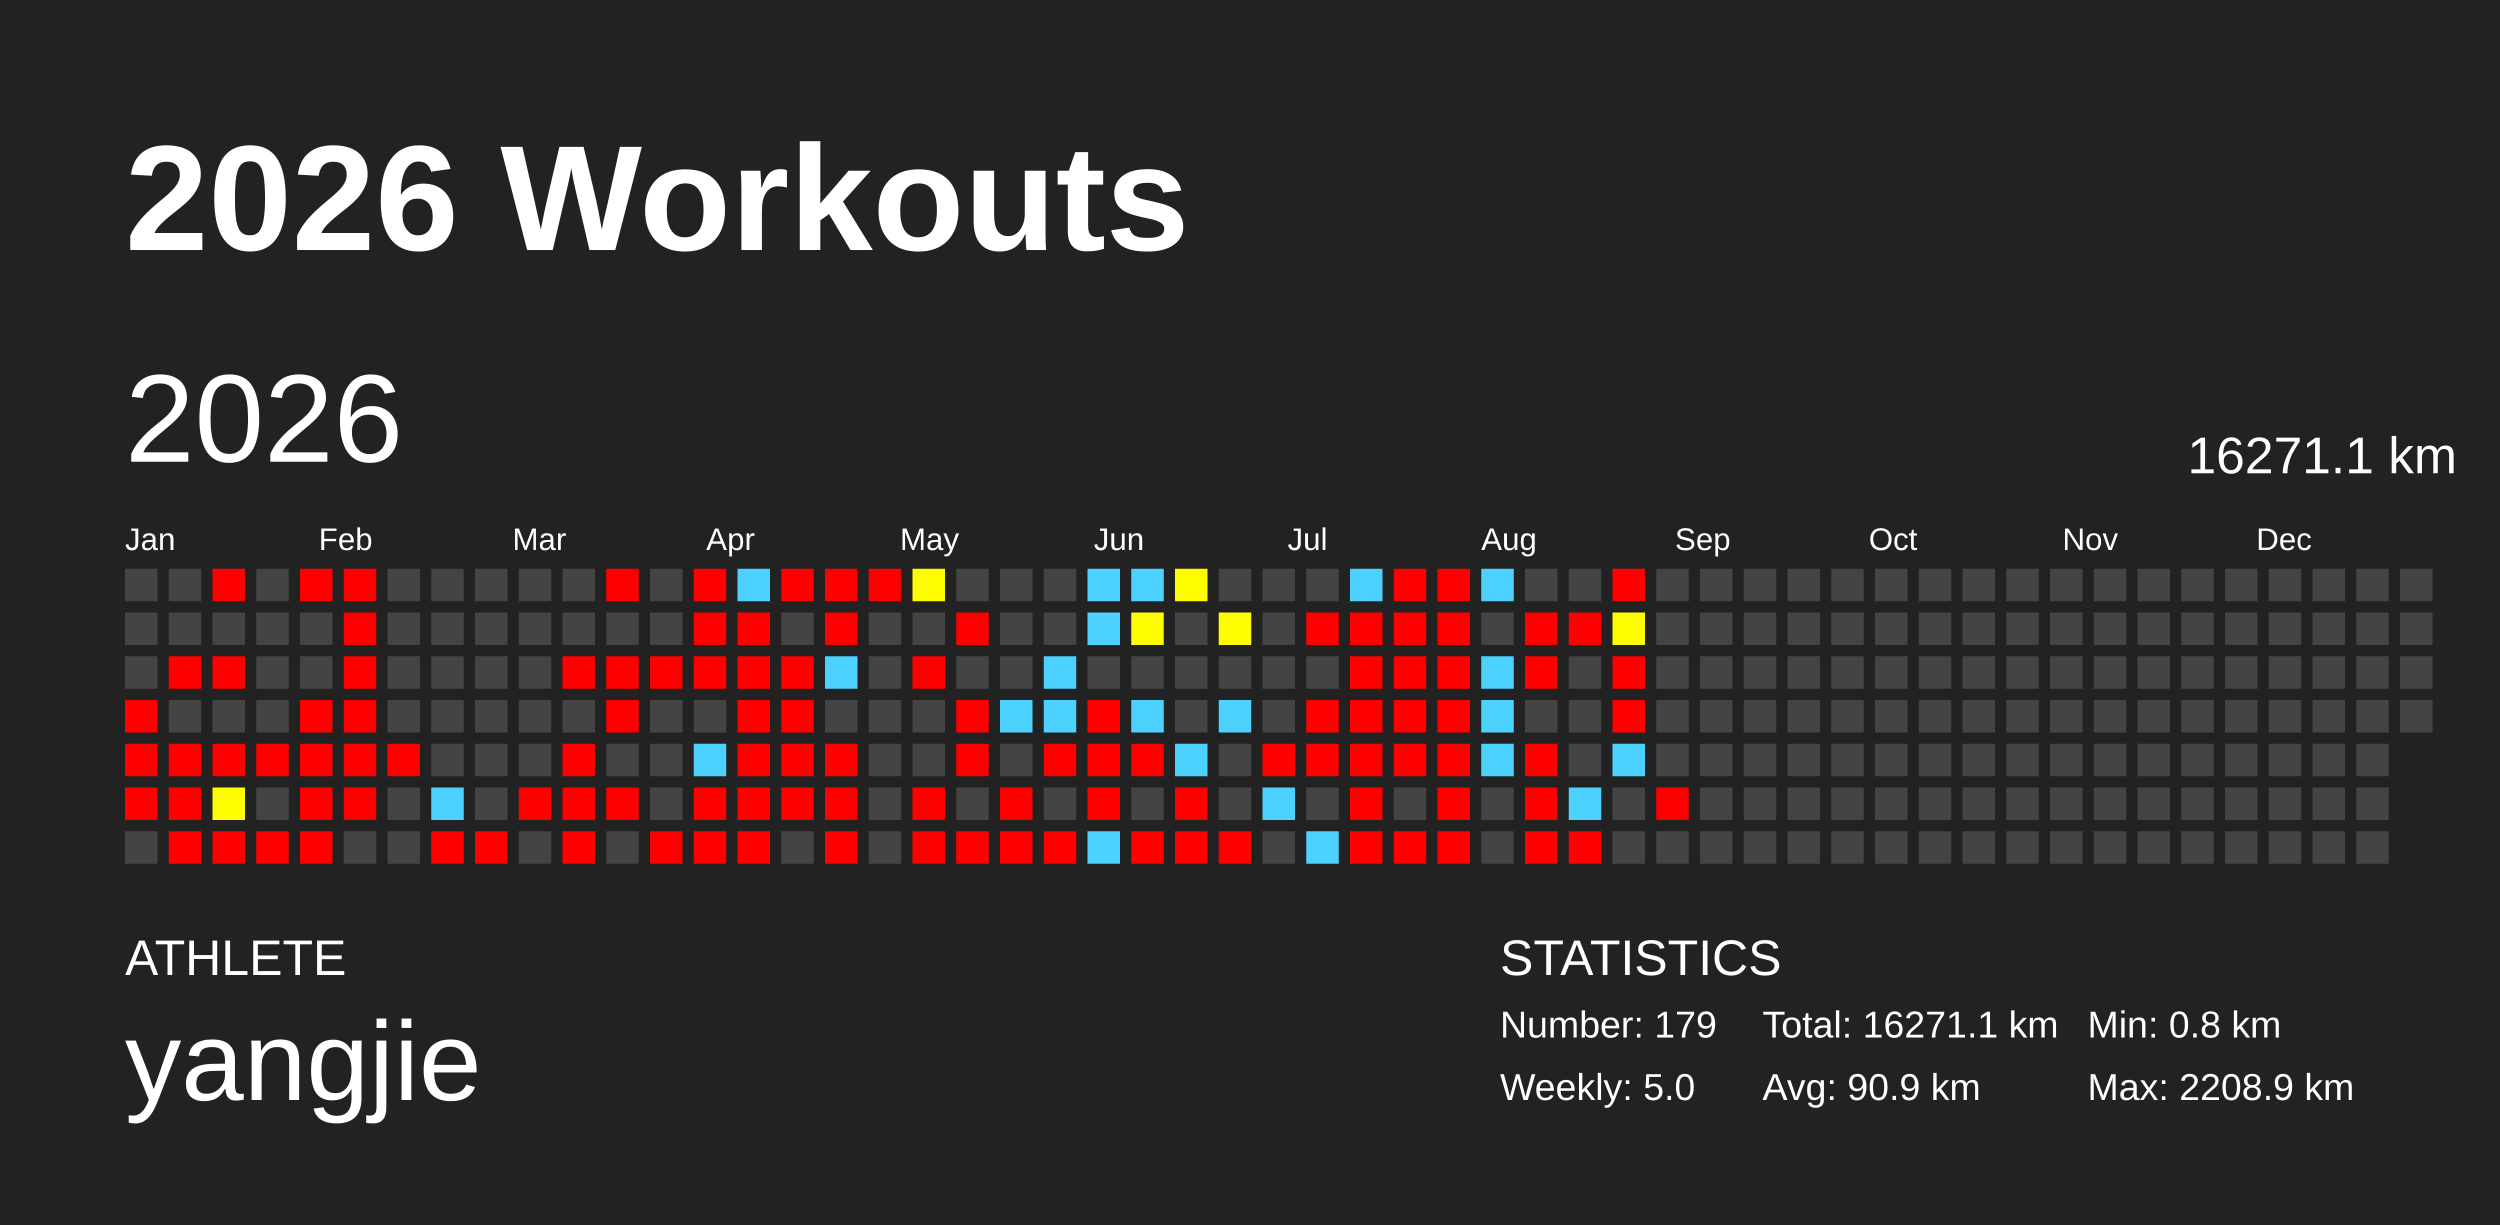
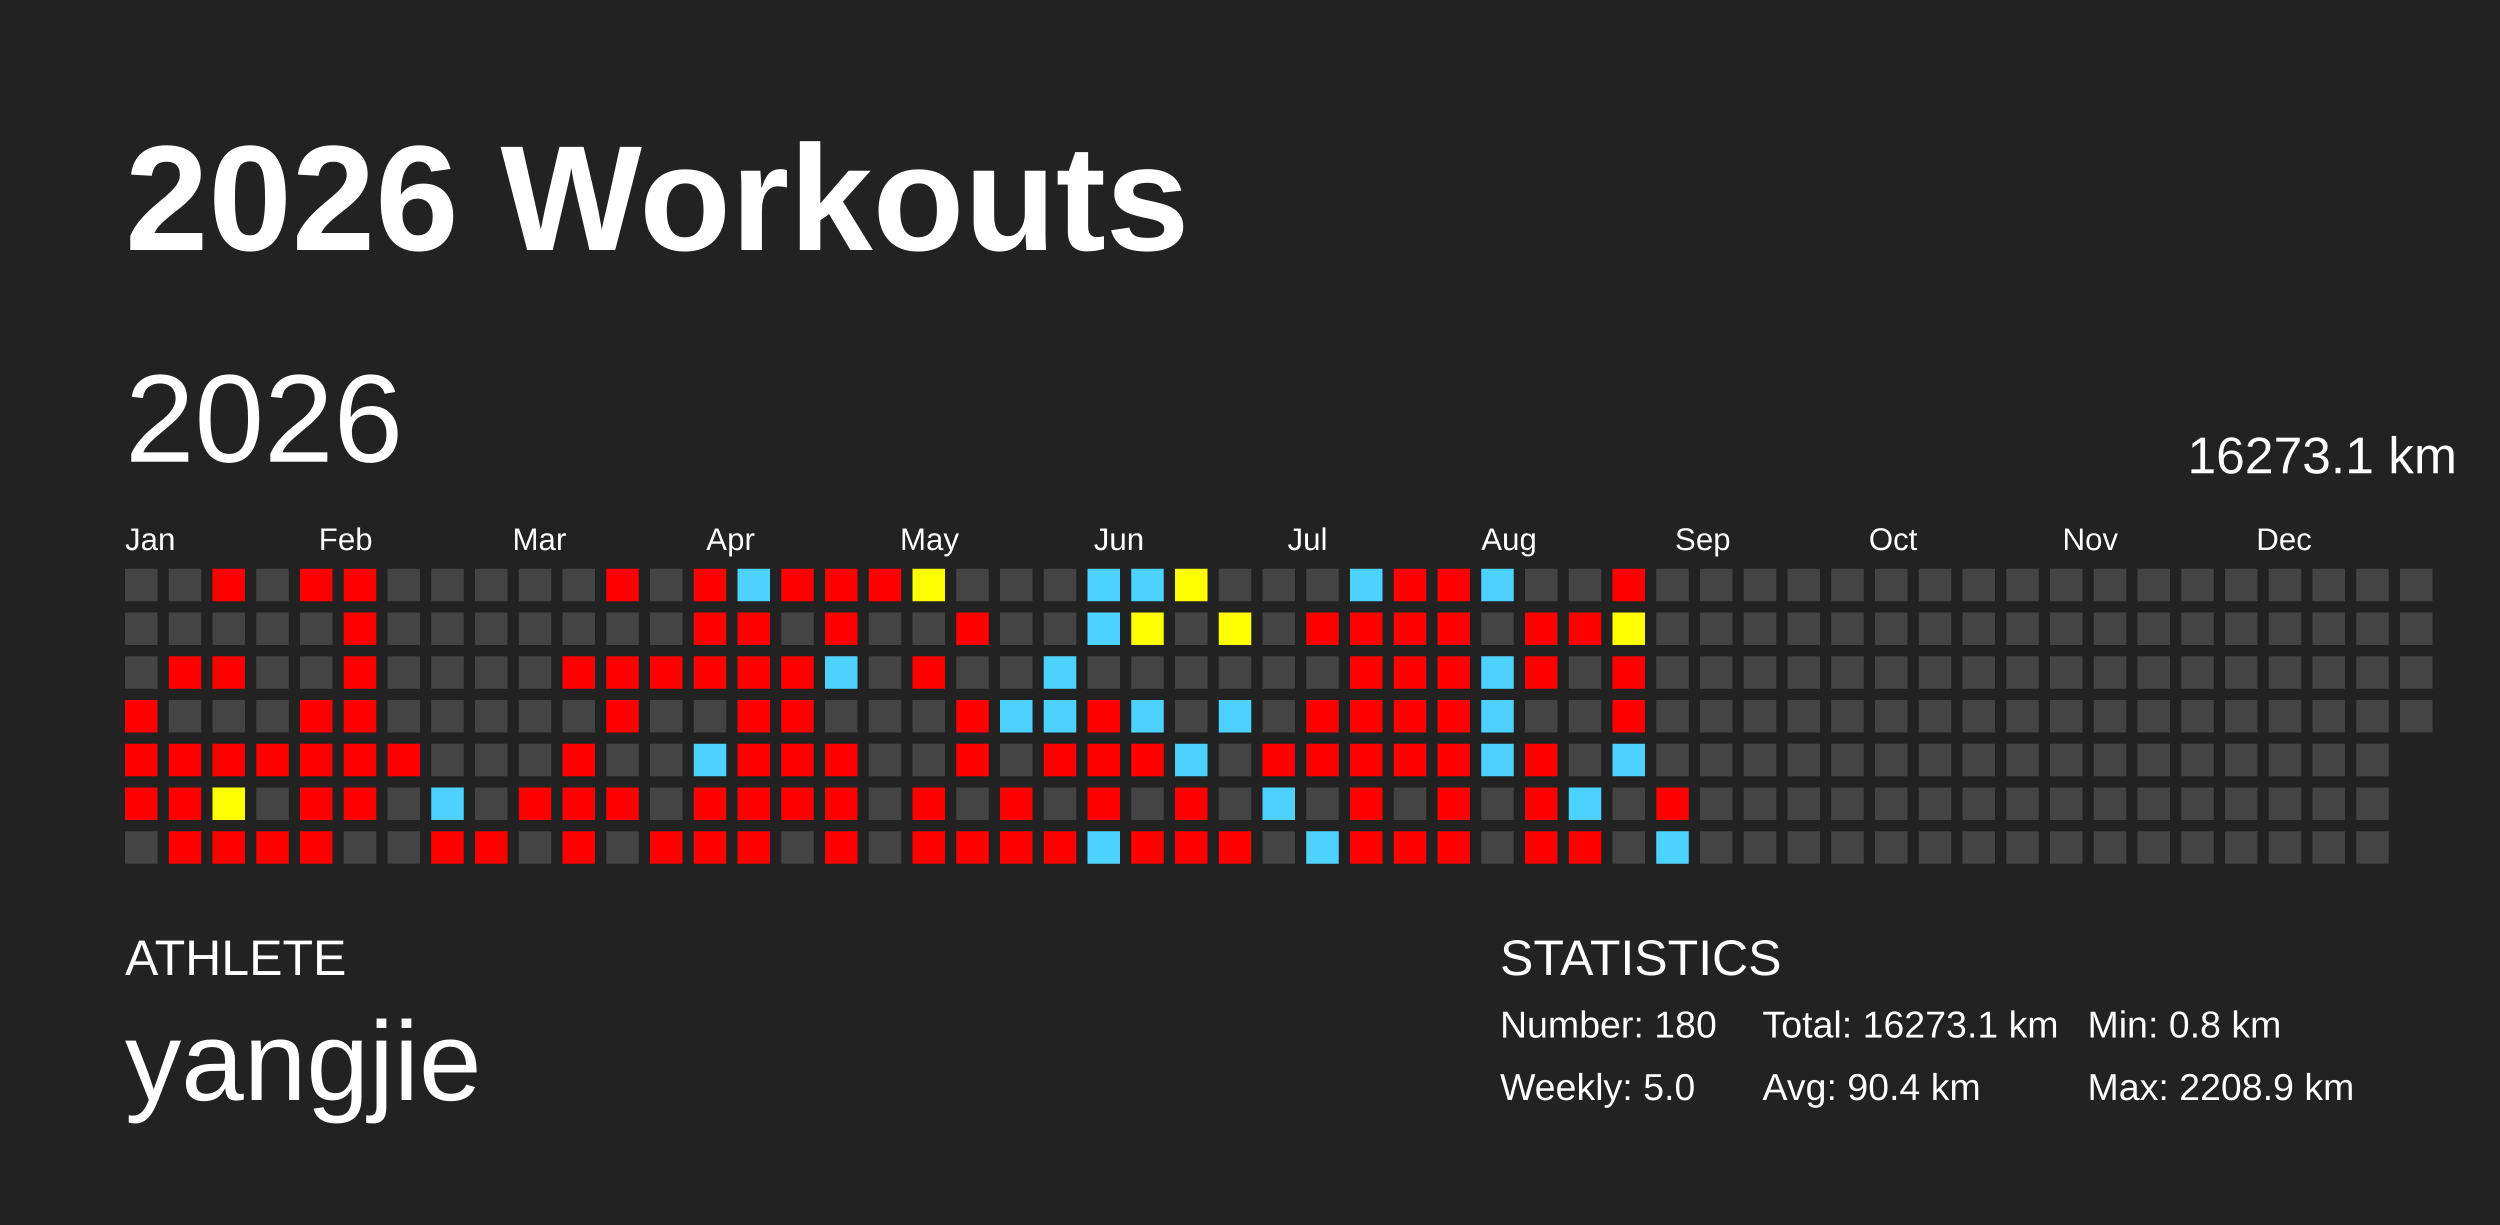
<svg xmlns="http://www.w3.org/2000/svg" baseProfile="full" height="98mm" version="1.1" viewBox="0,0,200,98" width="200mm">
  <defs />
  <rect fill="#222222" height="98" width="200" x="0" y="0" />
  <text fill="#FFFFFF" style="font-size:12px; font-family:Arial; font-weight:bold;" x="10" y="20">2026 Workouts</text>
  <text fill="#FFFFFF" style="font-size:4px; font-family:Arial" x="10" y="78">ATHLETE</text>
  <text fill="#FFFFFF" style="font-size:9px; font-family:Arial" x="10" y="88">yangjie</text>
  <text fill="#FFFFFF" style="font-size:4px; font-family:Arial" x="120" y="78">STATISTICS</text>
-   <text fill="#FFFFFF" style="font-size:3px; font-family:Arial" x="120" y="83">Number: 179</text>
+   <text fill="#FFFFFF" style="font-size:3px; font-family:Arial" x="120" y="83">Number: 180</text>
  <text fill="#FFFFFF" style="font-size:3px; font-family:Arial" x="120" y="88">Weekly: 5.0</text>
-   <text fill="#FFFFFF" style="font-size:3px; font-family:Arial" x="141" y="83">Total: 16271.1 km</text>
-   <text fill="#FFFFFF" style="font-size:3px; font-family:Arial" x="141" y="88">Avg: 90.9 km</text>
+   <text fill="#FFFFFF" style="font-size:3px; font-family:Arial" x="141" y="83">Total: 16273.1 km</text>
+   <text fill="#FFFFFF" style="font-size:3px; font-family:Arial" x="141" y="88">Avg: 90.4 km</text>
  <text fill="#FFFFFF" style="font-size:3px; font-family:Arial" x="167" y="83">Min: 0.8 km</text>
  <text fill="#FFFFFF" style="font-size:3px; font-family:Arial" x="167" y="88">Max: 2208.9 km</text>
  <text dominant-baseline="hanging" fill="#FFFFFF" style="font-size:10.0px; font-family:Arial;" x="10" y="30">2026</text>
-   <text dominant-baseline="hanging" fill="#FFFFFF" style="font-size:4.125px; font-family:Arial;" x="175" y="35">16271.1 km</text>
+   <text dominant-baseline="hanging" fill="#FFFFFF" style="font-size:4.125px; font-family:Arial;" x="175" y="35">16273.1 km</text>
  <text fill="#FFFFFF" style="font-size:2.5px; font-family:Arial" x="10.0" y="44">Jan</text>
  <text fill="#FFFFFF" style="font-size:2.5px; font-family:Arial" x="25.5" y="44">Feb</text>
  <text fill="#FFFFFF" style="font-size:2.5px; font-family:Arial" x="41.0" y="44">Mar</text>
  <text fill="#FFFFFF" style="font-size:2.5px; font-family:Arial" x="56.5" y="44">Apr</text>
  <text fill="#FFFFFF" style="font-size:2.5px; font-family:Arial" x="72.0" y="44">May</text>
  <text fill="#FFFFFF" style="font-size:2.5px; font-family:Arial" x="87.5" y="44">Jun</text>
  <text fill="#FFFFFF" style="font-size:2.5px; font-family:Arial" x="103.0" y="44">Jul</text>
  <text fill="#FFFFFF" style="font-size:2.5px; font-family:Arial" x="118.5" y="44">Aug</text>
  <text fill="#FFFFFF" style="font-size:2.5px; font-family:Arial" x="134.0" y="44">Sep</text>
  <text fill="#FFFFFF" style="font-size:2.5px; font-family:Arial" x="149.5" y="44">Oct</text>
  <text fill="#FFFFFF" style="font-size:2.5px; font-family:Arial" x="165.0" y="44">Nov</text>
  <text fill="#FFFFFF" style="font-size:2.5px; font-family:Arial" x="180.5" y="44">Dec</text>
  <rect fill="#444444" height="2.6" width="2.6" x="10.0" y="45.5" />
  <rect fill="#444444" height="2.6" width="2.6" x="10.0" y="49.0" />
  <rect fill="#444444" height="2.6" width="2.6" x="10.0" y="52.5" />
  <rect fill="red" height="2.6" width="2.6" x="10.0" y="56.0" />
  <rect fill="red" height="2.6" width="2.6" x="10.0" y="59.5" />
  <rect fill="red" height="2.6" width="2.6" x="10.0" y="63.0" />
  <rect fill="#444444" height="2.6" width="2.6" x="10.0" y="66.5" />
  <rect fill="#444444" height="2.6" width="2.6" x="13.5" y="45.5" />
  <rect fill="#444444" height="2.6" width="2.6" x="13.5" y="49.0" />
  <rect fill="red" height="2.6" width="2.6" x="13.5" y="52.5" />
  <rect fill="#444444" height="2.6" width="2.6" x="13.5" y="56.0" />
  <rect fill="red" height="2.6" width="2.6" x="13.5" y="59.5" />
  <rect fill="red" height="2.6" width="2.6" x="13.5" y="63.0" />
  <rect fill="red" height="2.6" width="2.6" x="13.5" y="66.5" />
  <rect fill="red" height="2.6" width="2.6" x="17.0" y="45.5" />
  <rect fill="#444444" height="2.6" width="2.6" x="17.0" y="49.0" />
  <rect fill="red" height="2.6" width="2.6" x="17.0" y="52.5" />
  <rect fill="#444444" height="2.6" width="2.6" x="17.0" y="56.0" />
  <rect fill="red" height="2.6" width="2.6" x="17.0" y="59.5" />
  <rect fill="#fffe00" height="2.6" width="2.6" x="17.0" y="63.0" />
  <rect fill="red" height="2.6" width="2.6" x="17.0" y="66.5" />
  <rect fill="#444444" height="2.6" width="2.6" x="20.5" y="45.5" />
  <rect fill="#444444" height="2.6" width="2.6" x="20.5" y="49.0" />
  <rect fill="#444444" height="2.6" width="2.6" x="20.5" y="52.5" />
  <rect fill="#444444" height="2.6" width="2.6" x="20.5" y="56.0" />
  <rect fill="red" height="2.6" width="2.6" x="20.5" y="59.5" />
  <rect fill="#444444" height="2.6" width="2.6" x="20.5" y="63.0" />
  <rect fill="red" height="2.6" width="2.6" x="20.5" y="66.5" />
  <rect fill="red" height="2.6" width="2.6" x="24.0" y="45.5" />
  <rect fill="#444444" height="2.6" width="2.6" x="24.0" y="49.0" />
  <rect fill="#444444" height="2.6" width="2.6" x="24.0" y="52.5" />
  <rect fill="red" height="2.6" width="2.6" x="24.0" y="56.0" />
  <rect fill="red" height="2.6" width="2.6" x="24.0" y="59.5" />
  <rect fill="red" height="2.6" width="2.6" x="24.0" y="63.0" />
  <rect fill="red" height="2.6" width="2.6" x="24.0" y="66.5" />
  <rect fill="red" height="2.6" width="2.6" x="27.5" y="45.5" />
  <rect fill="red" height="2.6" width="2.6" x="27.5" y="49.0" />
  <rect fill="red" height="2.6" width="2.6" x="27.5" y="52.5" />
  <rect fill="red" height="2.6" width="2.6" x="27.5" y="56.0" />
  <rect fill="red" height="2.6" width="2.6" x="27.5" y="59.5" />
  <rect fill="red" height="2.6" width="2.6" x="27.5" y="63.0" />
  <rect fill="#444444" height="2.6" width="2.6" x="27.5" y="66.5" />
  <rect fill="#444444" height="2.6" width="2.6" x="31.0" y="45.5" />
  <rect fill="#444444" height="2.6" width="2.6" x="31.0" y="49.0" />
  <rect fill="#444444" height="2.6" width="2.6" x="31.0" y="52.5" />
  <rect fill="#444444" height="2.6" width="2.6" x="31.0" y="56.0" />
  <rect fill="red" height="2.6" width="2.6" x="31.0" y="59.5" />
  <rect fill="#444444" height="2.6" width="2.6" x="31.0" y="63.0" />
  <rect fill="#444444" height="2.6" width="2.6" x="31.0" y="66.5" />
  <rect fill="#444444" height="2.6" width="2.6" x="34.5" y="45.5" />
  <rect fill="#444444" height="2.6" width="2.6" x="34.5" y="49.0" />
  <rect fill="#444444" height="2.6" width="2.6" x="34.5" y="52.5" />
  <rect fill="#444444" height="2.6" width="2.6" x="34.5" y="56.0" />
  <rect fill="#444444" height="2.6" width="2.6" x="34.5" y="59.5" />
  <rect fill="#4dd2ff" height="2.6" width="2.6" x="34.5" y="63.0" />
  <rect fill="red" height="2.6" width="2.6" x="34.5" y="66.5" />
  <rect fill="#444444" height="2.6" width="2.6" x="38.0" y="45.5" />
  <rect fill="#444444" height="2.6" width="2.6" x="38.0" y="49.0" />
  <rect fill="#444444" height="2.6" width="2.6" x="38.0" y="52.5" />
  <rect fill="#444444" height="2.6" width="2.6" x="38.0" y="56.0" />
  <rect fill="#444444" height="2.6" width="2.6" x="38.0" y="59.5" />
  <rect fill="#444444" height="2.6" width="2.6" x="38.0" y="63.0" />
  <rect fill="red" height="2.6" width="2.6" x="38.0" y="66.5" />
  <rect fill="#444444" height="2.6" width="2.6" x="41.5" y="45.5" />
  <rect fill="#444444" height="2.6" width="2.6" x="41.5" y="49.0" />
  <rect fill="#444444" height="2.6" width="2.6" x="41.5" y="52.5" />
  <rect fill="#444444" height="2.6" width="2.6" x="41.5" y="56.0" />
  <rect fill="#444444" height="2.6" width="2.6" x="41.5" y="59.5" />
  <rect fill="red" height="2.6" width="2.6" x="41.5" y="63.0" />
  <rect fill="#444444" height="2.6" width="2.6" x="41.5" y="66.5" />
  <rect fill="#444444" height="2.6" width="2.6" x="45.0" y="45.5" />
  <rect fill="#444444" height="2.6" width="2.6" x="45.0" y="49.0" />
  <rect fill="red" height="2.6" width="2.6" x="45.0" y="52.5" />
  <rect fill="#444444" height="2.6" width="2.6" x="45.0" y="56.0" />
  <rect fill="red" height="2.6" width="2.6" x="45.0" y="59.5" />
  <rect fill="red" height="2.6" width="2.6" x="45.0" y="63.0" />
  <rect fill="red" height="2.6" width="2.6" x="45.0" y="66.5" />
  <rect fill="red" height="2.6" width="2.6" x="48.5" y="45.5" />
  <rect fill="#444444" height="2.6" width="2.6" x="48.5" y="49.0" />
  <rect fill="red" height="2.6" width="2.6" x="48.5" y="52.5" />
  <rect fill="red" height="2.6" width="2.6" x="48.5" y="56.0" />
  <rect fill="#444444" height="2.6" width="2.6" x="48.5" y="59.5" />
  <rect fill="red" height="2.6" width="2.6" x="48.5" y="63.0" />
  <rect fill="#444444" height="2.6" width="2.6" x="48.5" y="66.5" />
  <rect fill="#444444" height="2.6" width="2.6" x="52.0" y="45.5" />
  <rect fill="#444444" height="2.6" width="2.6" x="52.0" y="49.0" />
  <rect fill="red" height="2.6" width="2.6" x="52.0" y="52.5" />
  <rect fill="#444444" height="2.6" width="2.6" x="52.0" y="56.0" />
  <rect fill="#444444" height="2.6" width="2.6" x="52.0" y="59.5" />
  <rect fill="#444444" height="2.6" width="2.6" x="52.0" y="63.0" />
  <rect fill="red" height="2.6" width="2.6" x="52.0" y="66.5" />
  <rect fill="red" height="2.6" width="2.6" x="55.5" y="45.5" />
  <rect fill="red" height="2.6" width="2.6" x="55.5" y="49.0" />
  <rect fill="red" height="2.6" width="2.6" x="55.5" y="52.5" />
  <rect fill="#444444" height="2.6" width="2.6" x="55.5" y="56.0" />
  <rect fill="#4dd2ff" height="2.6" width="2.6" x="55.5" y="59.5" />
  <rect fill="red" height="2.6" width="2.6" x="55.5" y="63.0" />
  <rect fill="red" height="2.6" width="2.6" x="55.5" y="66.5" />
  <rect fill="#4dd2ff" height="2.6" width="2.6" x="59.0" y="45.5" />
  <rect fill="red" height="2.6" width="2.6" x="59.0" y="49.0" />
  <rect fill="red" height="2.6" width="2.6" x="59.0" y="52.5" />
  <rect fill="red" height="2.6" width="2.6" x="59.0" y="56.0" />
  <rect fill="red" height="2.6" width="2.6" x="59.0" y="59.5" />
  <rect fill="red" height="2.6" width="2.6" x="59.0" y="63.0" />
  <rect fill="red" height="2.6" width="2.6" x="59.0" y="66.5" />
  <rect fill="red" height="2.6" width="2.6" x="62.5" y="45.5" />
  <rect fill="#444444" height="2.6" width="2.6" x="62.5" y="49.0" />
  <rect fill="red" height="2.6" width="2.6" x="62.5" y="52.5" />
  <rect fill="red" height="2.6" width="2.6" x="62.5" y="56.0" />
  <rect fill="red" height="2.6" width="2.6" x="62.5" y="59.5" />
  <rect fill="red" height="2.6" width="2.6" x="62.5" y="63.0" />
  <rect fill="#444444" height="2.6" width="2.6" x="62.5" y="66.5" />
  <rect fill="red" height="2.6" width="2.6" x="66.0" y="45.5" />
  <rect fill="red" height="2.6" width="2.6" x="66.0" y="49.0" />
  <rect fill="#4dd2ff" height="2.6" width="2.6" x="66.0" y="52.5" />
  <rect fill="#444444" height="2.6" width="2.6" x="66.0" y="56.0" />
  <rect fill="red" height="2.6" width="2.6" x="66.0" y="59.5" />
  <rect fill="red" height="2.6" width="2.6" x="66.0" y="63.0" />
  <rect fill="red" height="2.6" width="2.6" x="66.0" y="66.5" />
  <rect fill="red" height="2.6" width="2.6" x="69.5" y="45.5" />
  <rect fill="#444444" height="2.6" width="2.6" x="69.5" y="49.0" />
  <rect fill="#444444" height="2.6" width="2.6" x="69.5" y="52.5" />
  <rect fill="#444444" height="2.6" width="2.6" x="69.5" y="56.0" />
  <rect fill="#444444" height="2.6" width="2.6" x="69.5" y="59.5" />
  <rect fill="#444444" height="2.6" width="2.6" x="69.5" y="63.0" />
  <rect fill="#444444" height="2.6" width="2.6" x="69.5" y="66.5" />
  <rect fill="#fffe00" height="2.6" width="2.6" x="73.0" y="45.5" />
  <rect fill="#444444" height="2.6" width="2.6" x="73.0" y="49.0" />
  <rect fill="red" height="2.6" width="2.6" x="73.0" y="52.5" />
  <rect fill="#444444" height="2.6" width="2.6" x="73.0" y="56.0" />
  <rect fill="#444444" height="2.6" width="2.6" x="73.0" y="59.5" />
  <rect fill="red" height="2.6" width="2.6" x="73.0" y="63.0" />
  <rect fill="red" height="2.6" width="2.6" x="73.0" y="66.5" />
  <rect fill="#444444" height="2.6" width="2.6" x="76.5" y="45.5" />
  <rect fill="red" height="2.6" width="2.6" x="76.5" y="49.0" />
  <rect fill="#444444" height="2.6" width="2.6" x="76.5" y="52.5" />
  <rect fill="red" height="2.6" width="2.6" x="76.5" y="56.0" />
  <rect fill="red" height="2.6" width="2.6" x="76.5" y="59.5" />
  <rect fill="#444444" height="2.6" width="2.6" x="76.5" y="63.0" />
  <rect fill="red" height="2.6" width="2.6" x="76.5" y="66.5" />
  <rect fill="#444444" height="2.6" width="2.6" x="80.0" y="45.5" />
  <rect fill="#444444" height="2.6" width="2.6" x="80.0" y="49.0" />
  <rect fill="#444444" height="2.6" width="2.6" x="80.0" y="52.5" />
  <rect fill="#4dd2ff" height="2.6" width="2.6" x="80.0" y="56.0" />
  <rect fill="#444444" height="2.6" width="2.6" x="80.0" y="59.5" />
  <rect fill="red" height="2.6" width="2.6" x="80.0" y="63.0" />
  <rect fill="red" height="2.6" width="2.6" x="80.0" y="66.5" />
  <rect fill="#444444" height="2.6" width="2.6" x="83.5" y="45.5" />
  <rect fill="#444444" height="2.6" width="2.6" x="83.5" y="49.0" />
  <rect fill="#4dd2ff" height="2.6" width="2.6" x="83.5" y="52.5" />
  <rect fill="#4dd2ff" height="2.6" width="2.6" x="83.5" y="56.0" />
  <rect fill="red" height="2.6" width="2.6" x="83.5" y="59.5" />
  <rect fill="#444444" height="2.6" width="2.6" x="83.5" y="63.0" />
  <rect fill="red" height="2.6" width="2.6" x="83.5" y="66.5" />
  <rect fill="#4dd2ff" height="2.6" width="2.6" x="87.0" y="45.5" />
  <rect fill="#4dd2ff" height="2.6" width="2.6" x="87.0" y="49.0" />
  <rect fill="#444444" height="2.6" width="2.6" x="87.0" y="52.5" />
  <rect fill="red" height="2.6" width="2.6" x="87.0" y="56.0" />
  <rect fill="red" height="2.6" width="2.6" x="87.0" y="59.5" />
  <rect fill="red" height="2.6" width="2.6" x="87.0" y="63.0" />
  <rect fill="#4dd2ff" height="2.6" width="2.6" x="87.0" y="66.5" />
  <rect fill="#4dd2ff" height="2.6" width="2.6" x="90.5" y="45.5" />
  <rect fill="#fffe00" height="2.6" width="2.6" x="90.5" y="49.0" />
  <rect fill="#444444" height="2.6" width="2.6" x="90.5" y="52.5" />
  <rect fill="#4dd2ff" height="2.6" width="2.6" x="90.5" y="56.0" />
  <rect fill="red" height="2.6" width="2.6" x="90.5" y="59.5" />
  <rect fill="#444444" height="2.6" width="2.6" x="90.5" y="63.0" />
  <rect fill="red" height="2.6" width="2.6" x="90.5" y="66.5" />
  <rect fill="#fffe00" height="2.6" width="2.6" x="94.0" y="45.5" />
  <rect fill="#444444" height="2.6" width="2.6" x="94.0" y="49.0" />
  <rect fill="#444444" height="2.6" width="2.6" x="94.0" y="52.5" />
  <rect fill="#444444" height="2.6" width="2.6" x="94.0" y="56.0" />
  <rect fill="#4dd2ff" height="2.6" width="2.6" x="94.0" y="59.5" />
  <rect fill="red" height="2.6" width="2.6" x="94.0" y="63.0" />
  <rect fill="red" height="2.6" width="2.6" x="94.0" y="66.5" />
  <rect fill="#444444" height="2.6" width="2.6" x="97.5" y="45.5" />
  <rect fill="#fffe00" height="2.6" width="2.6" x="97.5" y="49.0" />
  <rect fill="#444444" height="2.6" width="2.6" x="97.5" y="52.5" />
  <rect fill="#4dd2ff" height="2.6" width="2.6" x="97.5" y="56.0" />
  <rect fill="#444444" height="2.6" width="2.6" x="97.5" y="59.5" />
  <rect fill="#444444" height="2.6" width="2.6" x="97.5" y="63.0" />
  <rect fill="red" height="2.6" width="2.6" x="97.5" y="66.5" />
  <rect fill="#444444" height="2.6" width="2.6" x="101.0" y="45.5" />
  <rect fill="#444444" height="2.6" width="2.6" x="101.0" y="49.0" />
  <rect fill="#444444" height="2.6" width="2.6" x="101.0" y="52.5" />
  <rect fill="#444444" height="2.6" width="2.6" x="101.0" y="56.0" />
  <rect fill="red" height="2.6" width="2.6" x="101.0" y="59.5" />
  <rect fill="#4dd2ff" height="2.6" width="2.6" x="101.0" y="63.0" />
  <rect fill="#444444" height="2.6" width="2.6" x="101.0" y="66.5" />
  <rect fill="#444444" height="2.6" width="2.6" x="104.5" y="45.5" />
  <rect fill="red" height="2.6" width="2.6" x="104.5" y="49.0" />
  <rect fill="#444444" height="2.6" width="2.6" x="104.5" y="52.5" />
  <rect fill="red" height="2.6" width="2.6" x="104.5" y="56.0" />
  <rect fill="red" height="2.6" width="2.6" x="104.5" y="59.5" />
  <rect fill="#444444" height="2.6" width="2.6" x="104.5" y="63.0" />
  <rect fill="#4dd2ff" height="2.6" width="2.6" x="104.5" y="66.5" />
  <rect fill="#4dd2ff" height="2.6" width="2.6" x="108.0" y="45.5" />
  <rect fill="red" height="2.6" width="2.6" x="108.0" y="49.0" />
  <rect fill="red" height="2.6" width="2.6" x="108.0" y="52.5" />
  <rect fill="red" height="2.6" width="2.6" x="108.0" y="56.0" />
  <rect fill="red" height="2.6" width="2.6" x="108.0" y="59.5" />
  <rect fill="red" height="2.6" width="2.6" x="108.0" y="63.0" />
  <rect fill="red" height="2.6" width="2.6" x="108.0" y="66.5" />
  <rect fill="red" height="2.6" width="2.6" x="111.5" y="45.5" />
  <rect fill="red" height="2.6" width="2.6" x="111.5" y="49.0" />
  <rect fill="red" height="2.6" width="2.6" x="111.5" y="52.5" />
  <rect fill="red" height="2.6" width="2.6" x="111.5" y="56.0" />
  <rect fill="red" height="2.6" width="2.6" x="111.5" y="59.5" />
  <rect fill="#444444" height="2.6" width="2.6" x="111.5" y="63.0" />
  <rect fill="red" height="2.6" width="2.6" x="111.5" y="66.5" />
  <rect fill="red" height="2.6" width="2.6" x="115.0" y="45.5" />
  <rect fill="red" height="2.6" width="2.6" x="115.0" y="49.0" />
  <rect fill="red" height="2.6" width="2.6" x="115.0" y="52.5" />
  <rect fill="red" height="2.6" width="2.6" x="115.0" y="56.0" />
  <rect fill="red" height="2.6" width="2.6" x="115.0" y="59.5" />
  <rect fill="red" height="2.6" width="2.6" x="115.0" y="63.0" />
  <rect fill="red" height="2.6" width="2.6" x="115.0" y="66.5" />
  <rect fill="#4dd2ff" height="2.6" width="2.6" x="118.5" y="45.5" />
  <rect fill="#444444" height="2.6" width="2.6" x="118.5" y="49.0" />
  <rect fill="#4dd2ff" height="2.6" width="2.6" x="118.5" y="52.5" />
  <rect fill="#4dd2ff" height="2.6" width="2.6" x="118.5" y="56.0" />
  <rect fill="#4dd2ff" height="2.6" width="2.6" x="118.5" y="59.5" />
  <rect fill="#444444" height="2.6" width="2.6" x="118.5" y="63.0" />
  <rect fill="#444444" height="2.6" width="2.6" x="118.5" y="66.5" />
  <rect fill="#444444" height="2.6" width="2.6" x="122.0" y="45.5" />
  <rect fill="red" height="2.6" width="2.6" x="122.0" y="49.0" />
  <rect fill="red" height="2.6" width="2.6" x="122.0" y="52.5" />
  <rect fill="#444444" height="2.6" width="2.6" x="122.0" y="56.0" />
  <rect fill="red" height="2.6" width="2.6" x="122.0" y="59.5" />
  <rect fill="red" height="2.6" width="2.6" x="122.0" y="63.0" />
  <rect fill="red" height="2.6" width="2.6" x="122.0" y="66.5" />
  <rect fill="#444444" height="2.6" width="2.6" x="125.5" y="45.5" />
  <rect fill="red" height="2.6" width="2.6" x="125.5" y="49.0" />
  <rect fill="#444444" height="2.6" width="2.6" x="125.5" y="52.5" />
  <rect fill="#444444" height="2.6" width="2.6" x="125.5" y="56.0" />
  <rect fill="#444444" height="2.6" width="2.6" x="125.5" y="59.5" />
  <rect fill="#4dd2ff" height="2.6" width="2.6" x="125.5" y="63.0" />
  <rect fill="red" height="2.6" width="2.6" x="125.5" y="66.5" />
  <rect fill="red" height="2.6" width="2.6" x="129.0" y="45.5" />
  <rect fill="#fffe00" height="2.6" width="2.6" x="129.0" y="49.0" />
  <rect fill="red" height="2.6" width="2.6" x="129.0" y="52.5" />
  <rect fill="red" height="2.6" width="2.6" x="129.0" y="56.0" />
  <rect fill="#4dd2ff" height="2.6" width="2.6" x="129.0" y="59.5" />
  <rect fill="#444444" height="2.6" width="2.6" x="129.0" y="63.0" />
  <rect fill="#444444" height="2.6" width="2.6" x="129.0" y="66.5" />
  <rect fill="#444444" height="2.6" width="2.6" x="132.5" y="45.5" />
  <rect fill="#444444" height="2.6" width="2.6" x="132.5" y="49.0" />
  <rect fill="#444444" height="2.6" width="2.6" x="132.5" y="52.5" />
  <rect fill="#444444" height="2.6" width="2.6" x="132.5" y="56.0" />
  <rect fill="#444444" height="2.6" width="2.6" x="132.5" y="59.5" />
  <rect fill="red" height="2.6" width="2.6" x="132.5" y="63.0" />
-   <rect fill="#444444" height="2.6" width="2.6" x="132.5" y="66.5" />
+   <rect fill="#4dd2ff" height="2.6" width="2.6" x="132.5" y="66.5" />
  <rect fill="#444444" height="2.6" width="2.6" x="136.0" y="45.5" />
  <rect fill="#444444" height="2.6" width="2.6" x="136.0" y="49.0" />
  <rect fill="#444444" height="2.6" width="2.6" x="136.0" y="52.5" />
  <rect fill="#444444" height="2.6" width="2.6" x="136.0" y="56.0" />
  <rect fill="#444444" height="2.6" width="2.6" x="136.0" y="59.5" />
  <rect fill="#444444" height="2.6" width="2.6" x="136.0" y="63.0" />
  <rect fill="#444444" height="2.6" width="2.6" x="136.0" y="66.5" />
  <rect fill="#444444" height="2.6" width="2.6" x="139.5" y="45.5" />
  <rect fill="#444444" height="2.6" width="2.6" x="139.5" y="49.0" />
  <rect fill="#444444" height="2.6" width="2.6" x="139.5" y="52.5" />
  <rect fill="#444444" height="2.6" width="2.6" x="139.5" y="56.0" />
  <rect fill="#444444" height="2.6" width="2.6" x="139.5" y="59.5" />
  <rect fill="#444444" height="2.6" width="2.6" x="139.5" y="63.0" />
  <rect fill="#444444" height="2.6" width="2.6" x="139.5" y="66.5" />
  <rect fill="#444444" height="2.6" width="2.6" x="143.0" y="45.5" />
  <rect fill="#444444" height="2.6" width="2.6" x="143.0" y="49.0" />
  <rect fill="#444444" height="2.6" width="2.6" x="143.0" y="52.5" />
  <rect fill="#444444" height="2.6" width="2.6" x="143.0" y="56.0" />
  <rect fill="#444444" height="2.6" width="2.6" x="143.0" y="59.5" />
  <rect fill="#444444" height="2.6" width="2.6" x="143.0" y="63.0" />
  <rect fill="#444444" height="2.6" width="2.6" x="143.0" y="66.5" />
  <rect fill="#444444" height="2.6" width="2.6" x="146.5" y="45.5" />
  <rect fill="#444444" height="2.6" width="2.6" x="146.5" y="49.0" />
  <rect fill="#444444" height="2.6" width="2.6" x="146.5" y="52.5" />
  <rect fill="#444444" height="2.6" width="2.6" x="146.5" y="56.0" />
  <rect fill="#444444" height="2.6" width="2.6" x="146.5" y="59.5" />
  <rect fill="#444444" height="2.6" width="2.6" x="146.5" y="63.0" />
  <rect fill="#444444" height="2.6" width="2.6" x="146.5" y="66.5" />
  <rect fill="#444444" height="2.6" width="2.6" x="150.0" y="45.5" />
  <rect fill="#444444" height="2.6" width="2.6" x="150.0" y="49.0" />
  <rect fill="#444444" height="2.6" width="2.6" x="150.0" y="52.5" />
  <rect fill="#444444" height="2.6" width="2.6" x="150.0" y="56.0" />
  <rect fill="#444444" height="2.6" width="2.6" x="150.0" y="59.5" />
  <rect fill="#444444" height="2.6" width="2.6" x="150.0" y="63.0" />
  <rect fill="#444444" height="2.6" width="2.6" x="150.0" y="66.5" />
  <rect fill="#444444" height="2.6" width="2.6" x="153.5" y="45.5" />
  <rect fill="#444444" height="2.6" width="2.6" x="153.5" y="49.0" />
  <rect fill="#444444" height="2.6" width="2.6" x="153.5" y="52.5" />
  <rect fill="#444444" height="2.6" width="2.6" x="153.5" y="56.0" />
  <rect fill="#444444" height="2.6" width="2.6" x="153.5" y="59.5" />
  <rect fill="#444444" height="2.6" width="2.6" x="153.5" y="63.0" />
  <rect fill="#444444" height="2.6" width="2.6" x="153.5" y="66.5" />
  <rect fill="#444444" height="2.6" width="2.6" x="157.0" y="45.5" />
  <rect fill="#444444" height="2.6" width="2.6" x="157.0" y="49.0" />
  <rect fill="#444444" height="2.6" width="2.6" x="157.0" y="52.5" />
  <rect fill="#444444" height="2.6" width="2.6" x="157.0" y="56.0" />
  <rect fill="#444444" height="2.6" width="2.6" x="157.0" y="59.5" />
  <rect fill="#444444" height="2.6" width="2.6" x="157.0" y="63.0" />
  <rect fill="#444444" height="2.6" width="2.6" x="157.0" y="66.5" />
  <rect fill="#444444" height="2.6" width="2.6" x="160.5" y="45.5" />
  <rect fill="#444444" height="2.6" width="2.6" x="160.5" y="49.0" />
  <rect fill="#444444" height="2.6" width="2.6" x="160.5" y="52.5" />
  <rect fill="#444444" height="2.6" width="2.6" x="160.5" y="56.0" />
  <rect fill="#444444" height="2.6" width="2.6" x="160.5" y="59.5" />
  <rect fill="#444444" height="2.6" width="2.6" x="160.5" y="63.0" />
  <rect fill="#444444" height="2.6" width="2.6" x="160.5" y="66.5" />
  <rect fill="#444444" height="2.6" width="2.6" x="164.0" y="45.5" />
  <rect fill="#444444" height="2.6" width="2.6" x="164.0" y="49.0" />
  <rect fill="#444444" height="2.6" width="2.6" x="164.0" y="52.5" />
  <rect fill="#444444" height="2.6" width="2.6" x="164.0" y="56.0" />
  <rect fill="#444444" height="2.6" width="2.6" x="164.0" y="59.5" />
  <rect fill="#444444" height="2.6" width="2.6" x="164.0" y="63.0" />
  <rect fill="#444444" height="2.6" width="2.6" x="164.0" y="66.5" />
  <rect fill="#444444" height="2.6" width="2.6" x="167.5" y="45.5" />
  <rect fill="#444444" height="2.6" width="2.6" x="167.5" y="49.0" />
  <rect fill="#444444" height="2.6" width="2.6" x="167.5" y="52.5" />
  <rect fill="#444444" height="2.6" width="2.6" x="167.5" y="56.0" />
  <rect fill="#444444" height="2.6" width="2.6" x="167.5" y="59.5" />
  <rect fill="#444444" height="2.6" width="2.6" x="167.5" y="63.0" />
  <rect fill="#444444" height="2.6" width="2.6" x="167.5" y="66.5" />
  <rect fill="#444444" height="2.6" width="2.6" x="171.0" y="45.5" />
  <rect fill="#444444" height="2.6" width="2.6" x="171.0" y="49.0" />
  <rect fill="#444444" height="2.6" width="2.6" x="171.0" y="52.5" />
  <rect fill="#444444" height="2.6" width="2.6" x="171.0" y="56.0" />
  <rect fill="#444444" height="2.6" width="2.6" x="171.0" y="59.5" />
  <rect fill="#444444" height="2.6" width="2.6" x="171.0" y="63.0" />
  <rect fill="#444444" height="2.6" width="2.6" x="171.0" y="66.5" />
  <rect fill="#444444" height="2.6" width="2.6" x="174.5" y="45.5" />
  <rect fill="#444444" height="2.6" width="2.6" x="174.5" y="49.0" />
  <rect fill="#444444" height="2.6" width="2.6" x="174.5" y="52.5" />
  <rect fill="#444444" height="2.6" width="2.6" x="174.5" y="56.0" />
  <rect fill="#444444" height="2.6" width="2.6" x="174.5" y="59.5" />
  <rect fill="#444444" height="2.6" width="2.6" x="174.5" y="63.0" />
  <rect fill="#444444" height="2.6" width="2.6" x="174.5" y="66.5" />
  <rect fill="#444444" height="2.6" width="2.6" x="178.0" y="45.5" />
  <rect fill="#444444" height="2.6" width="2.6" x="178.0" y="49.0" />
  <rect fill="#444444" height="2.6" width="2.6" x="178.0" y="52.5" />
  <rect fill="#444444" height="2.6" width="2.6" x="178.0" y="56.0" />
  <rect fill="#444444" height="2.6" width="2.6" x="178.0" y="59.5" />
  <rect fill="#444444" height="2.6" width="2.6" x="178.0" y="63.0" />
  <rect fill="#444444" height="2.6" width="2.6" x="178.0" y="66.5" />
  <rect fill="#444444" height="2.6" width="2.6" x="181.5" y="45.5" />
  <rect fill="#444444" height="2.6" width="2.6" x="181.5" y="49.0" />
  <rect fill="#444444" height="2.6" width="2.6" x="181.5" y="52.5" />
  <rect fill="#444444" height="2.6" width="2.6" x="181.5" y="56.0" />
  <rect fill="#444444" height="2.6" width="2.6" x="181.5" y="59.5" />
  <rect fill="#444444" height="2.6" width="2.6" x="181.5" y="63.0" />
  <rect fill="#444444" height="2.6" width="2.6" x="181.5" y="66.5" />
  <rect fill="#444444" height="2.6" width="2.6" x="185.0" y="45.5" />
  <rect fill="#444444" height="2.6" width="2.6" x="185.0" y="49.0" />
  <rect fill="#444444" height="2.6" width="2.6" x="185.0" y="52.5" />
  <rect fill="#444444" height="2.6" width="2.6" x="185.0" y="56.0" />
  <rect fill="#444444" height="2.6" width="2.6" x="185.0" y="59.5" />
  <rect fill="#444444" height="2.6" width="2.6" x="185.0" y="63.0" />
  <rect fill="#444444" height="2.6" width="2.6" x="185.0" y="66.5" />
  <rect fill="#444444" height="2.6" width="2.6" x="188.5" y="45.5" />
  <rect fill="#444444" height="2.6" width="2.6" x="188.5" y="49.0" />
  <rect fill="#444444" height="2.6" width="2.6" x="188.5" y="52.5" />
  <rect fill="#444444" height="2.6" width="2.6" x="188.5" y="56.0" />
  <rect fill="#444444" height="2.6" width="2.6" x="188.5" y="59.5" />
  <rect fill="#444444" height="2.6" width="2.6" x="188.5" y="63.0" />
  <rect fill="#444444" height="2.6" width="2.6" x="188.5" y="66.5" />
  <rect fill="#444444" height="2.6" width="2.6" x="192.0" y="45.5" />
  <rect fill="#444444" height="2.6" width="2.6" x="192.0" y="49.0" />
  <rect fill="#444444" height="2.6" width="2.6" x="192.0" y="52.5" />
  <rect fill="#444444" height="2.6" width="2.6" x="192.0" y="56.0" />
</svg>
